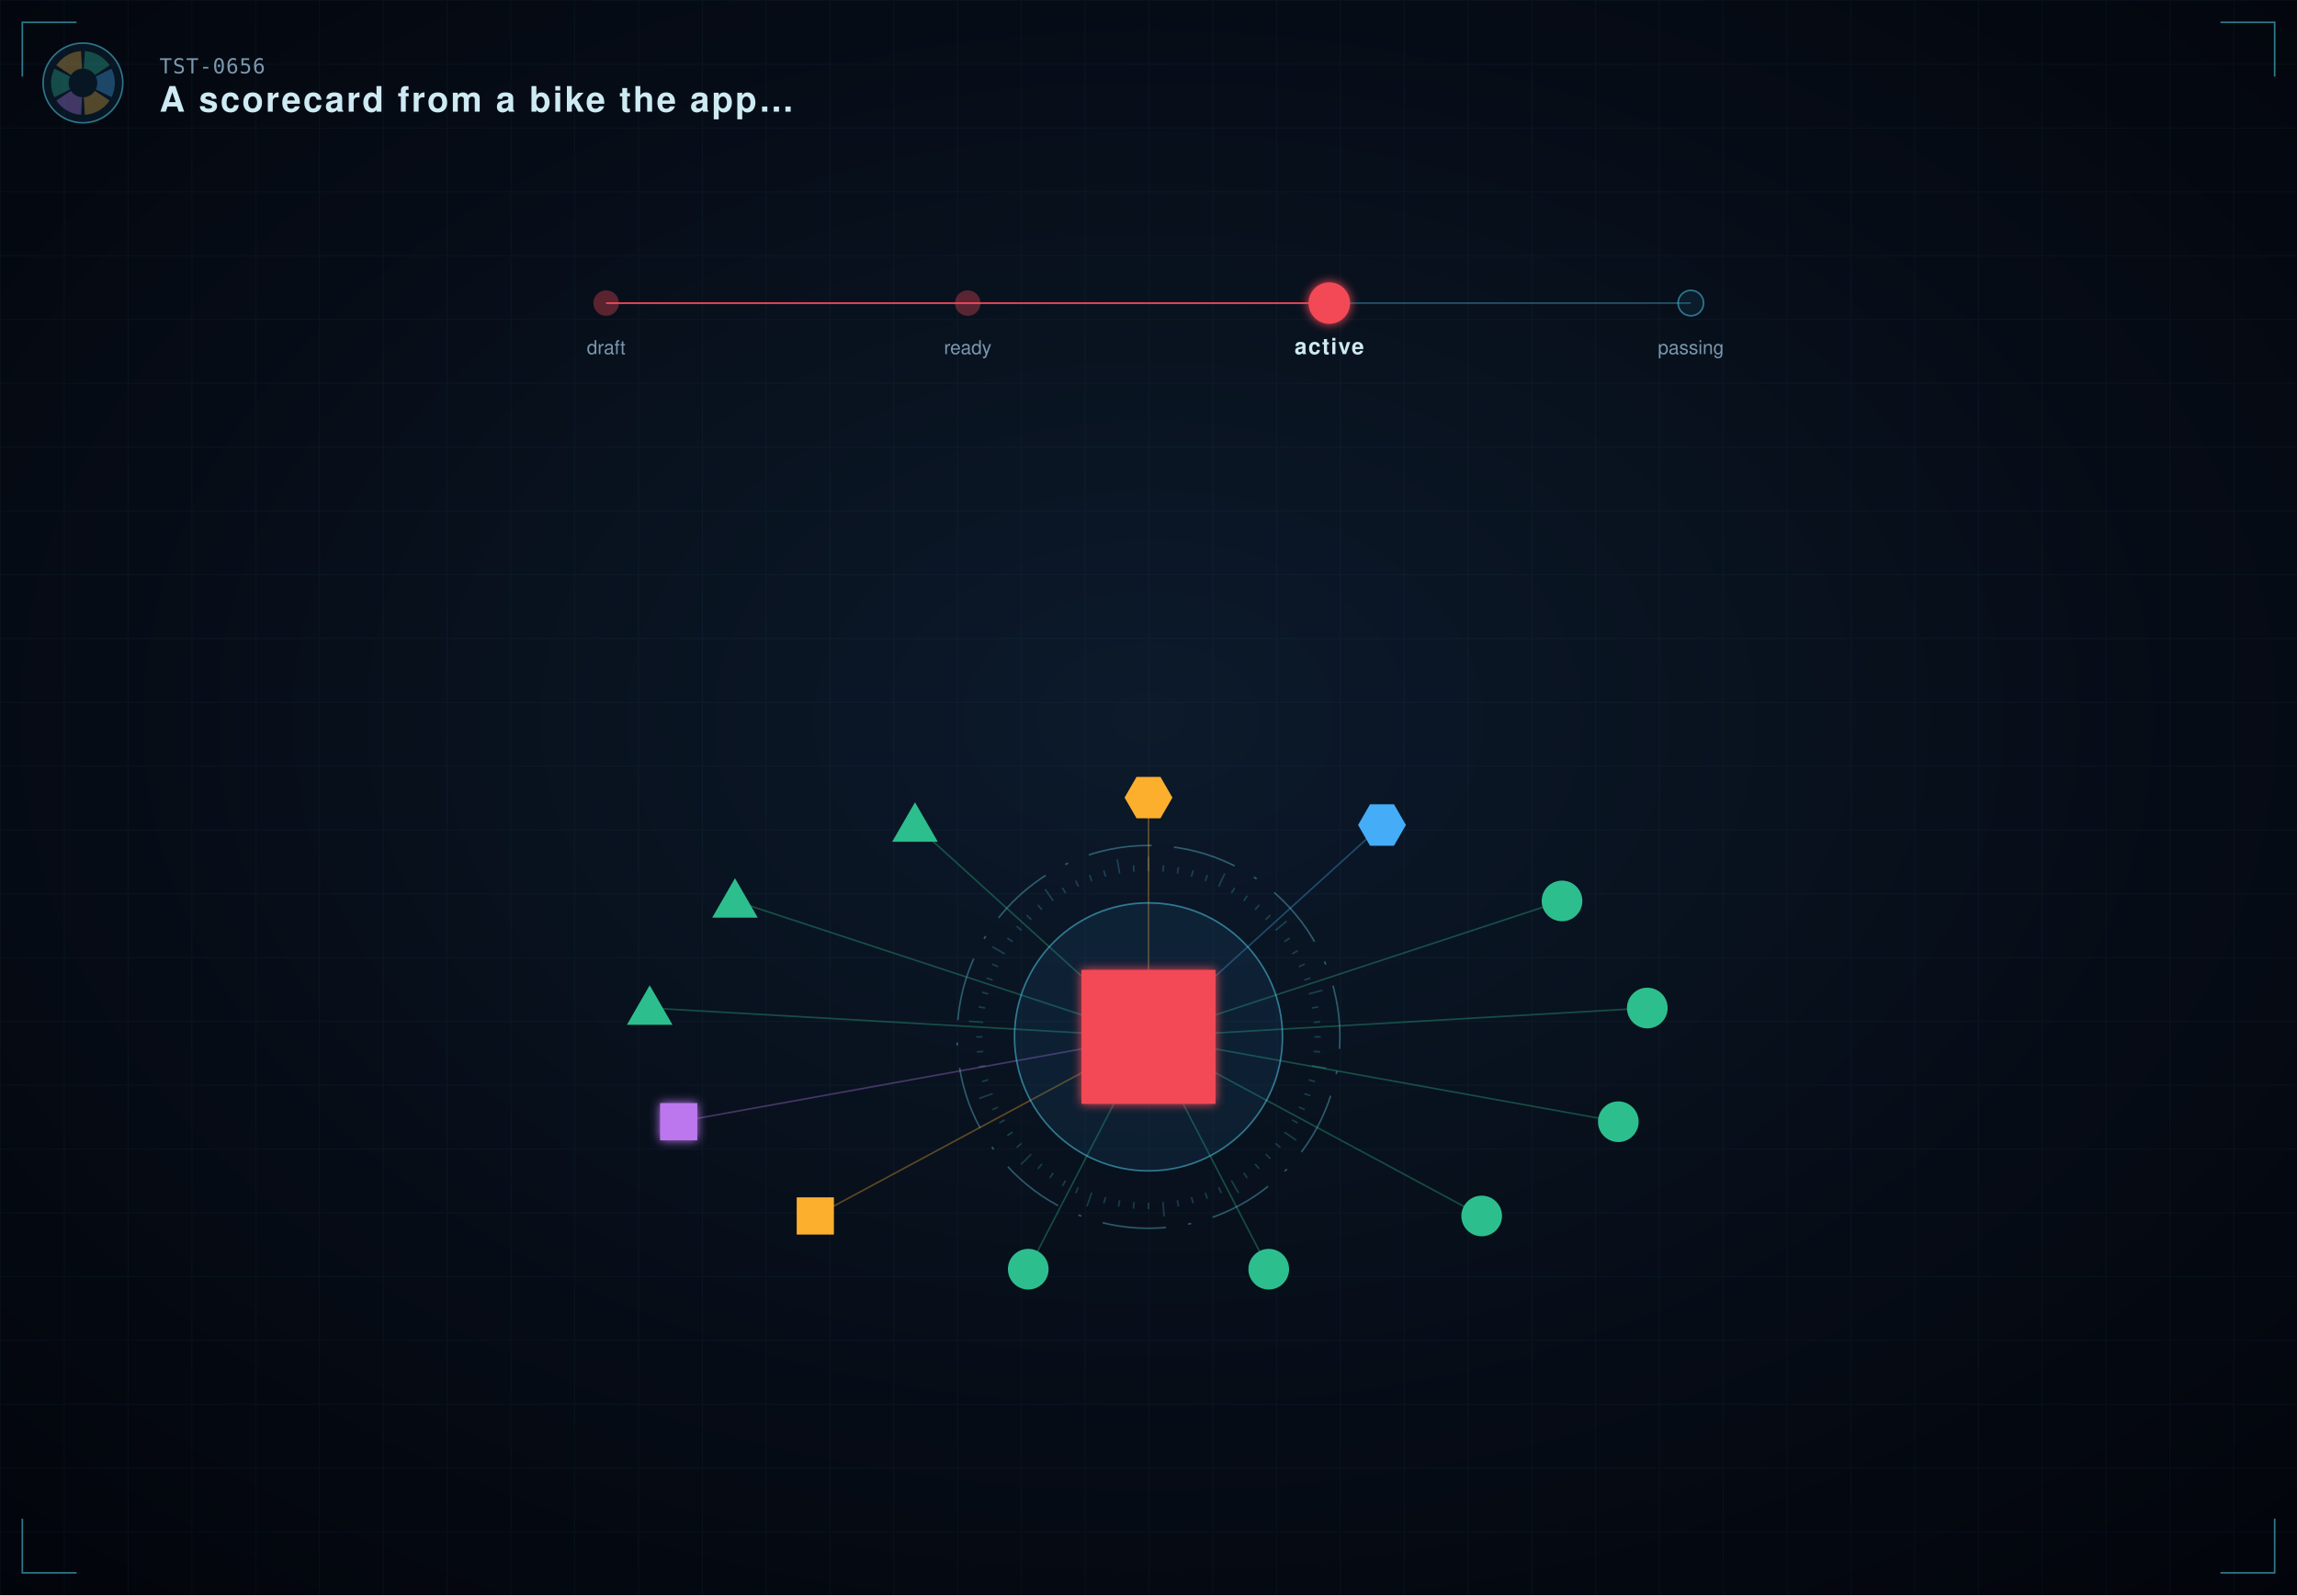
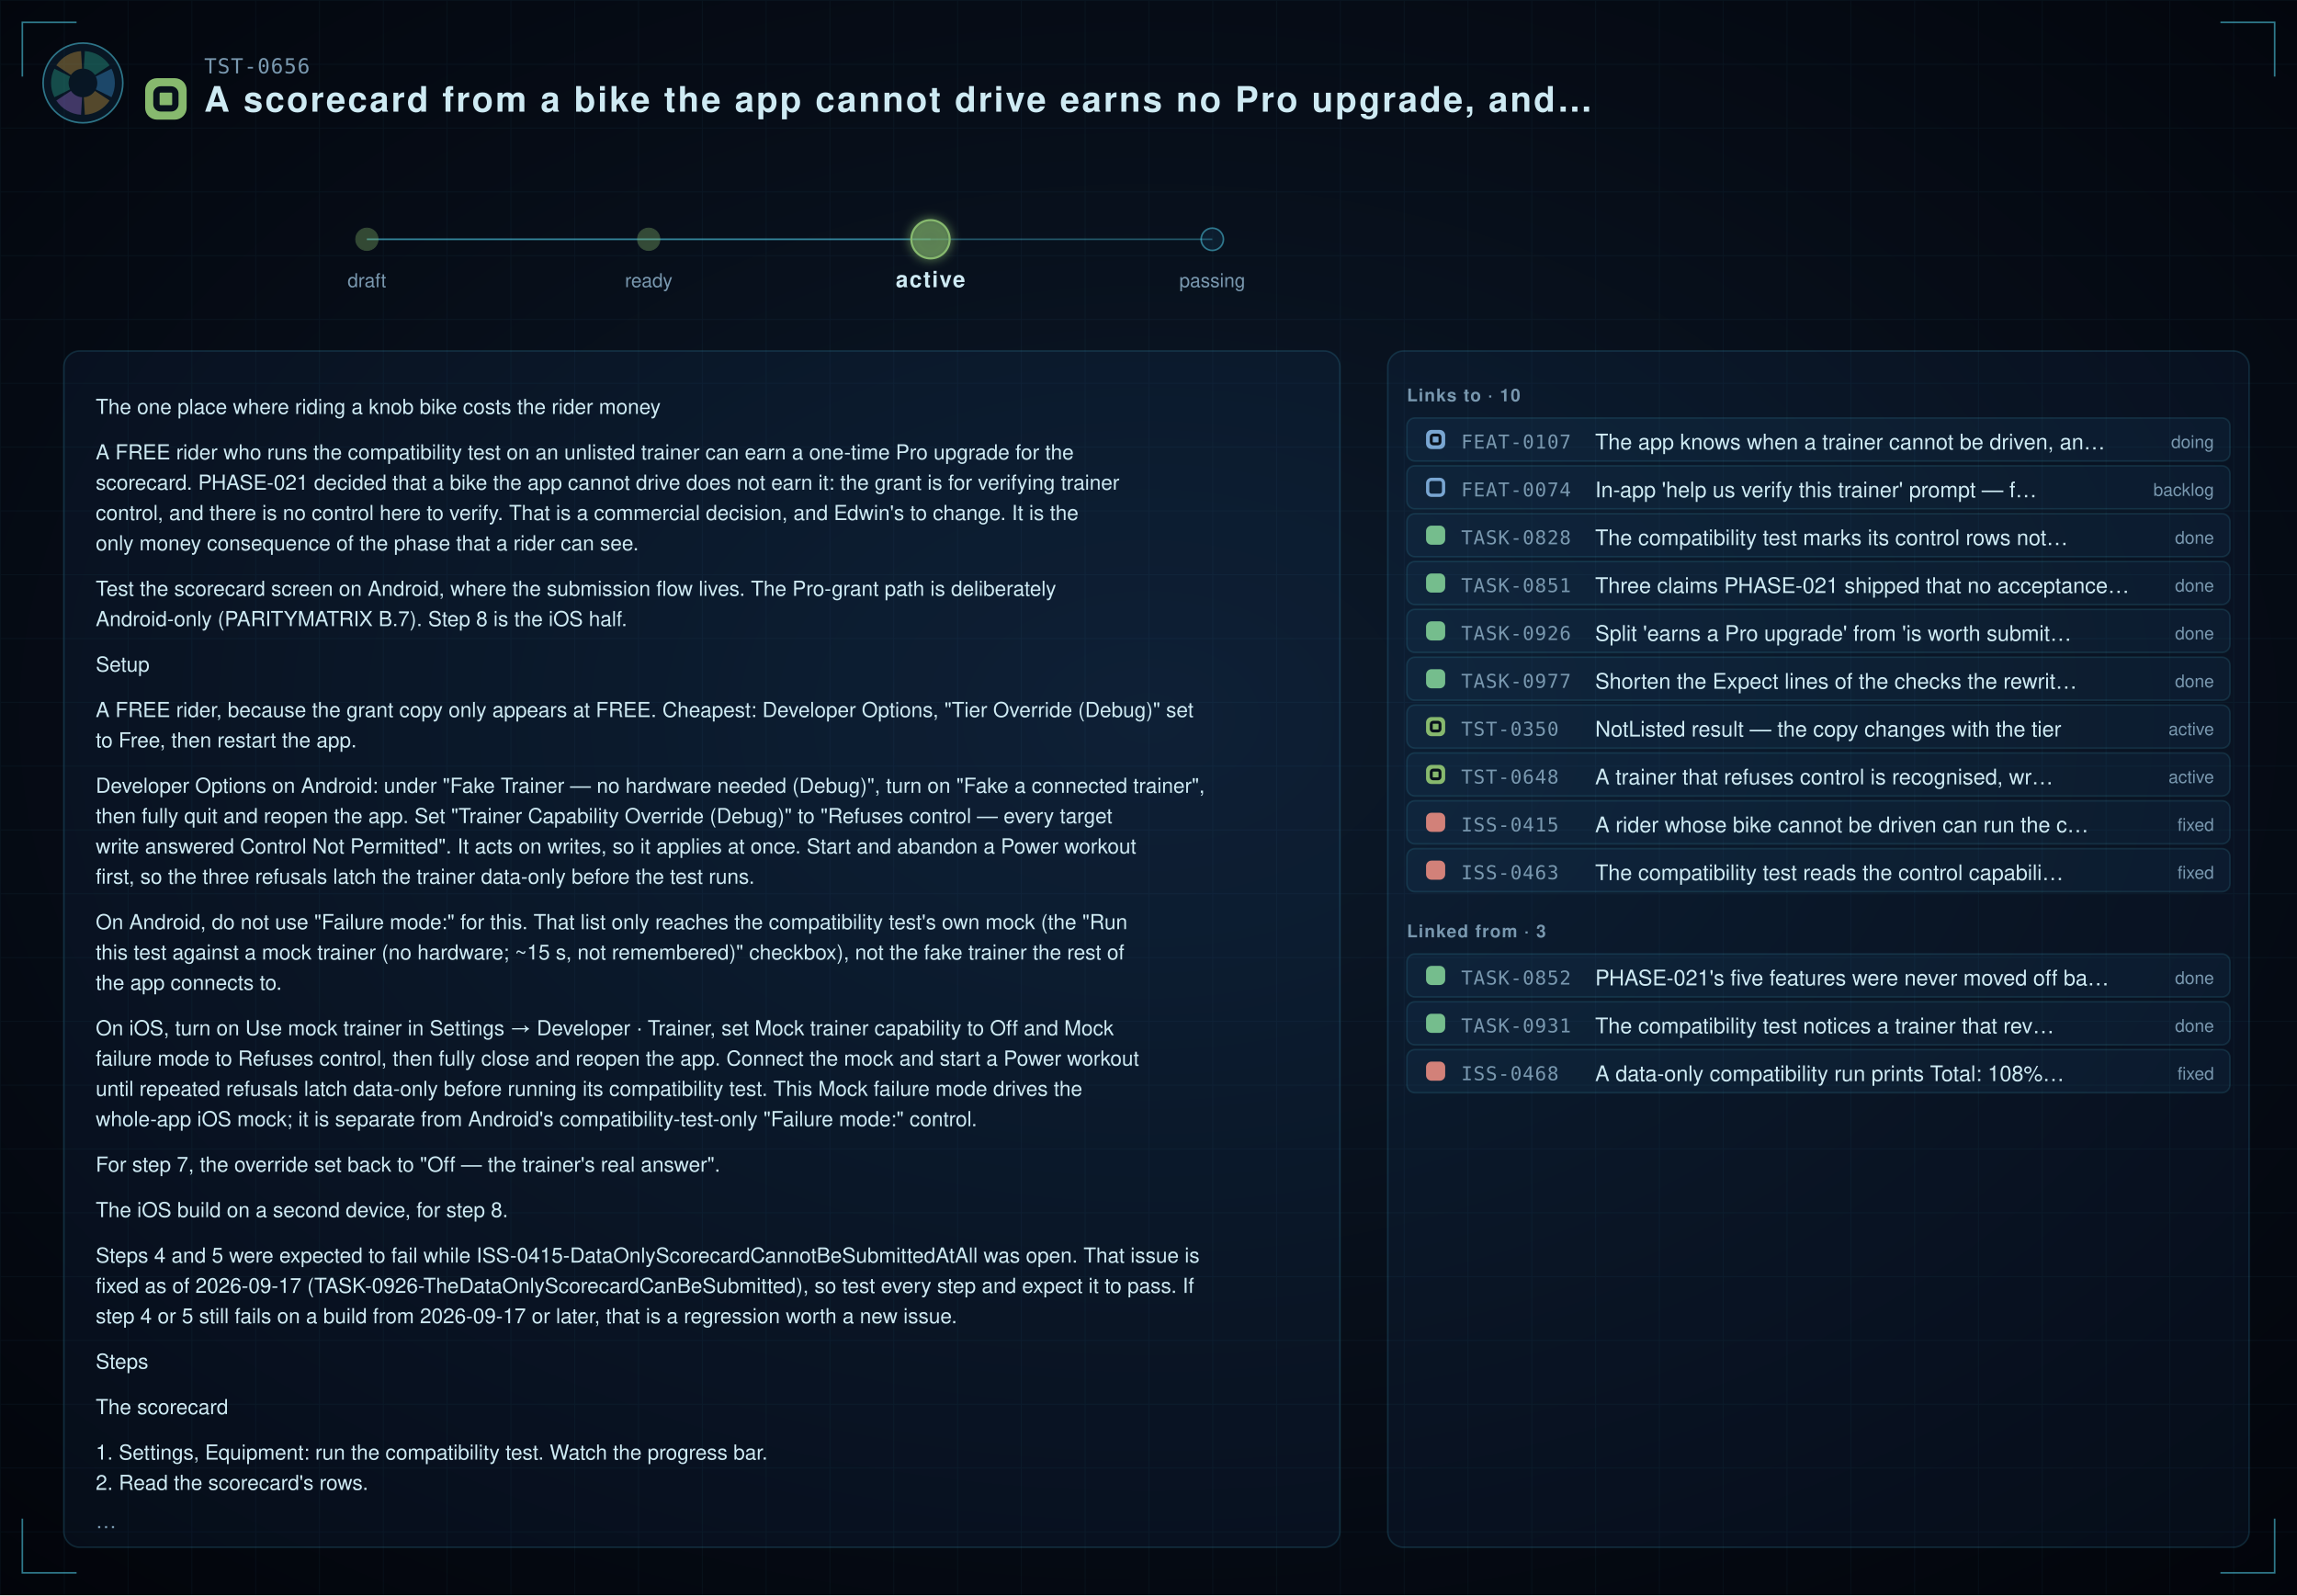
<svg xmlns="http://www.w3.org/2000/svg" class="ov ov-ticket" viewBox="0 0 1440 1000" width="1440" height="1000" role="img" aria-label="TST-0656: A scorecard from a bike the app cannot drive earns no Pro upgrade, and says so without telling the rider to fix it" data-address="deck://abcd1234/features?note=TST-0656&amp;page=ticket">
  <style>
.ov { font-family: "SF Pro Display", "Helvetica Neue", Helvetica, Arial, sans-serif; }
.ov text { fill: hsl(195 60% 88%); }
.ov text.ov-dim { fill: hsl(205 25% 58%); }
.ov .ov-id { font-family: "SF Mono", Menlo, monospace; letter-spacing: 0.04em; }
.ov .ov-num { font-family: "SF Mono", Menlo, monospace; font-weight: 600; }
.ov .ov-title { font-weight: 700; letter-spacing: 0.06em; text-transform: uppercase; }
.ov .st-closed { fill: hsl(160 62% 46%); }
.ov .st-progress { fill: hsl(205 92% 62%); }
.ov .st-failed { fill: hsl(355 88% 62%); }
.ov .st-owed { fill: hsl(275 78% 70%); }
.ov .st-open { fill: hsl(38 96% 58%); }
.ov .st-dropped { fill: hsl(220 12% 32%); }
+ .ov .ty-feature { color: hsl(210 50% 65%); }
+ .ov .ty-task { color: hsl(140 35% 60%); }
+ .ov .ty-requirement { color: hsl(270 35% 68%); }
+ .ov .ty-issue { color: hsl(5 50% 65%); }
+ .ov .ty-risk { color: hsl(25 50% 60%); }
+ .ov .ty-adr { color: hsl(190 40% 60%); }
+ .ov .ty-test { color: hsl(100 35% 58%); }
+ .ov .ty-design { color: hsl(205 20% 68%); }
+ .ov .fl-delivered { fill: currentColor; stroke: currentColor; stroke-width: 0.6; }
+ .ov .fl-open { fill: currentColor; fill-opacity: 0.1; stroke: currentColor; stroke-width: 1.3; }
+ .ov .fl-unproven { fill: currentColor; fill-opacity: 0.42; stroke: currentColor; stroke-width: 1.3; }
+ .ov .fl-doing { fill: currentColor; fill-opacity: 0.42; stroke: currentColor; stroke-width: 1.3; }
+ .ov .fl-dropped { fill: currentColor; fill-opacity: 0.22; stroke: currentColor; stroke-width: 1; stroke-dasharray: 4 3; }
+ .ov .fl-deferred { fill: none; stroke: currentColor; stroke-width: 1.2; stroke-dasharray: 2 3; }
+ .ov .ov-needs { stroke: hsl(5 50% 65%); stroke-width: 2.2; stroke-opacity: 1; stroke-dasharray: none; }
+ .ov .sq { fill: none; stroke: currentColor; }
+ .ov .sq.sq-solid { fill: currentColor; }
+ .ov .sq-cut { fill: none; stroke: hsl(214 55% 7%); }
+ .ov .sq-strike { stroke: currentColor; }
+ .ov .sq-dot { fill: hsl(5 50% 65%); stroke: hsl(214 55% 7%); }
+ .ov .ov-badge { fill: hsl(5 50% 65%); }
+ @keyframes ov-blink { 0%, 100% { opacity: 1; } 50% { opacity: 0.3; } }
+ @media (prefers-reduced-motion: no-preference) { .ov .ov-doing, .ov .fl-doing { animation: ov-blink 1.6s ease-in-out infinite; } }
+ @media (prefers-reduced-motion: reduce) { .ov .fl-doing { stroke-width: 2.6; } }
+ 
+ .ov-panels { position: absolute; left: 0; top: 0; transform-origin: 0 0; pointer-events: none; }
+ .ov-panel { position: absolute; pointer-events: auto; box-sizing: border-box; font: 13px/1.35 -apple-system, BlinkMacSystemFont, "SF Pro Text", "Helvetica Neue", sans-serif; color: hsl(195 60% 90%); }
+ .ov-panel-rows.is-tilted { perspective: 1500px; perspective-origin: 50% 0%; }
+ .ov-plane { height: 100%; box-sizing: border-box; overflow-y: auto; display: flex; flex-direction: column; gap: 16px; padding: 18px 20px;
+   background: linear-gradient(180deg, hsla(205, 60%, 30%, 0.05), hsla(205, 60%, 30%, 0.16)); border: 1px solid hsla(190, 90%, 65%, 0.22); border-radius: 12px;
+   scrollbar-width: thin; scrollbar-color: hsla(190, 90%, 65%, 0.3) transparent; }
+ .ov-panel-rows.is-tilted .ov-plane { flex-direction: column-reverse; transform: rotateX(22deg); transform-origin: 50% 100%; transition: transform 240ms ease-out;
+   box-shadow: 0 30px 60px -20px hsla(190, 90%, 50%, 0.18), inset 0 -1px 0 hsla(190, 90%, 65%, 0.4); }
+ .ov-sec { display: flex; flex-direction: column; gap: 4px; border-radius: 8px; outline: none; }
+ .ov-sec:focus-visible { box-shadow: 0 0 0 1px hsla(190, 90%, 65%, 0.7); }
+ .ov-sec-head { all: unset; display: flex; align-items: baseline; gap: 8px; cursor: pointer; padding: 2px 4px; font-size: 11px; font-weight: 700; letter-spacing: 0.08em; text-transform: uppercase; color: hsl(205 25% 62%); }
+ .ov-sec-head:hover, .ov-sec-head:focus-visible { color: hsl(190 90% 75%); }
+ .ov-sec-count { font-family: "SF Mono", Menlo, monospace; font-weight: 600; color: hsl(195 60% 85%); }
+ .ov-sec[data-section="needs-you"] .ov-sec-title { color: hsl(5 50% 65%); }
+ .ov-strip { display: none; flex-wrap: wrap; gap: 3px; padding: 4px; }
+ .ov-sec.is-folded .ov-strip { display: flex; }
+ .ov-sec.is-folded .ov-rows { display: none; }
+ .ov-rows { list-style: none; margin: 0; padding: 0; display: flex; flex-direction: column; gap: 3px; }
+ .ov-row { display: grid; grid-template-columns: 14px 78px minmax(0, 1fr) auto; align-items: center; gap: 10px; padding: 5px 10px; border-radius: 6px; cursor: pointer;
+   background: hsla(205, 60%, 40%, 0.12); border: 1px solid hsla(190, 90%, 65%, 0.1); outline: none; }
+ .ov-sec[data-section="needs-you"] .ov-row { background: hsla(205, 60%, 40%, 0.2); border-color: hsla(5, 50%, 65%, 0.35); padding: 7px 10px; font-size: 14px; }
+ .ov-row:hover, .ov-row:focus { background: hsla(190, 90%, 55%, 0.18); border-color: hsla(190, 90%, 65%, 0.6); }
+ .ov-row-id { font: 12px "SF Mono", Menlo, monospace; color: hsl(205 25% 66%); letter-spacing: 0.02em; }
+ .ov-row-title { overflow: hidden; text-overflow: ellipsis; white-space: nowrap; }
+ .ov-row-status { font-size: 11px; color: hsl(205 25% 62%); }
+ .ov-sq { display: inline-block; position: relative; width: 11px; height: 11px; box-sizing: border-box; border-radius: 2px; border: 1.5px solid currentColor; background: transparent; flex: none; }
+ .ov-sq.ov-sq-small { width: 8px; height: 8px; border-width: 1.2px; border-radius: 1.5px; }
+ .ov-sq[data-fill="delivered"] { background: currentColor; }
+ .ov-sq[data-fill="dropped"] { background: linear-gradient(to top right, currentColor calc(50% - 1px), transparent calc(50% - 1px), transparent calc(50% + 1px), currentColor calc(50% + 1px)); }
+ .ov-sq[data-fill="deferred"] { background: linear-gradient(to top right, transparent calc(50% - 0.9px), currentColor calc(50% - 0.9px), currentColor calc(50% + 0.9px), transparent calc(50% + 0.9px)); }
+ .ov-sq[data-fill="unproven"], .ov-sq[data-fill="doing"] { background: currentColor; box-shadow: inset 0 0 0 1.5px hsl(214 55% 7%); }
+ .ov-sq[data-attn]::after { content: ''; position: absolute; top: -3.5px; right: -3.5px; width: 5px; height: 5px; border-radius: 50%; background: hsl(5 50% 65%); border: 1px solid hsl(214 55% 7%); }
+ @media (prefers-reduced-motion: no-preference) { .ov-sq[data-fill="doing"] { animation: ov-blink 1.6s ease-in-out infinite; } }
+ @media (prefers-reduced-motion: reduce) { .ov-sq[data-fill="doing"] { outline: 1.5px solid currentColor; outline-offset: 1.5px; } .ov-panel-rows.is-tilted .ov-plane { transition: none; } }
+ .ov-panel-note { overflow-y: auto; padding: 20px 26px; background: hsla(210, 50%, 9%, 0.82); border: 1px solid hsla(190, 90%, 65%, 0.25); border-radius: 12px;
+   scrollbar-width: thin; scrollbar-color: hsla(190, 90%, 65%, 0.3) transparent; }
+ .ov-note { font-size: 14px; line-height: 1.55; color: hsl(195 30% 88%); }
+ .ov-note h1 { font-size: 19px; margin: 0 0 10px; } .ov-note h2 { font-size: 15px; margin: 18px 0 6px; color: hsl(190 90% 75%); } .ov-note h3 { font-size: 14px; margin: 14px 0 4px; }
+ .ov-note a { color: hsl(190 90% 70%); } .ov-note code { font: 12px "SF Mono", Menlo, monospace; background: hsla(205, 60%, 40%, 0.2); padding: 1px 4px; border-radius: 4px; }
+ .ov-note table { border-collapse: collapse; font-size: 12.5px; } .ov-note td, .ov-note th { border: 1px solid hsla(190, 90%, 65%, 0.2); padding: 3px 6px; }
+ .ov-note pre { overflow-x: auto; background: hsla(205, 60%, 20%, 0.4); padding: 8px; border-radius: 6px; }
+ .ov-note-wait { color: hsl(205 25% 62%); font-style: italic; }
+ 
.ov .ov-track { fill: hsla(210, 60%, 50%, 0.07); stroke: hsla(195, 80%, 60%, 0.16); stroke-width: 1; }
.ov .ov-glass { fill: hsla(205, 60%, 40%, 0.14); stroke: hsla(190, 90%, 65%, 0.5); stroke-width: 1; }
.ov .ov-faint { opacity: 0.35; }
+ .ov .ov-row { fill: hsla(205, 60%, 40%, 0.1); stroke: hsla(190, 90%, 65%, 0.12); stroke-width: 1; }
.ov .ov-ghost { opacity: 0.12; }
.ov .ov-hit { fill: transparent; stroke: none; }
.ov .ov-hover { display: none; }
.ov .ov-wire { fill: none; stroke: hsla(190, 90%, 65%, 0.35); stroke-width: 1; }
.ov .ov-frame { stroke: hsla(190, 90%, 65%, 0.55); }
.ov .ov-bezel { stroke: hsla(190, 90%, 65%, 0.22); }
.ov .ov-scan { stroke: hsla(190, 90%, 70%, 0.35); }
.ov .ov-arc { fill: none; stroke-linecap: round; }
.ov .ov-arc.ov-track { stroke: hsla(195, 80%, 60%, 0.16); fill: none; }
.ov .ov-wire.st-closed, .ov .ov-arc.st-closed { fill: none; stroke: hsl(160 62% 46%); }
.ov .ov-wire.st-progress, .ov .ov-arc.st-progress { fill: none; stroke: hsl(205 92% 62%); }
.ov .ov-wire.st-failed, .ov .ov-arc.st-failed { fill: none; stroke: hsl(355 88% 62%); }
.ov .ov-wire.st-owed, .ov .ov-arc.st-owed { fill: none; stroke: hsl(275 78% 70%); }
.ov .ov-wire.st-open, .ov .ov-arc.st-open { fill: none; stroke: hsl(38 96% 58%); }
.ov .ov-wire.st-dropped, .ov .ov-arc.st-dropped { fill: none; stroke: hsl(220 12% 32%); }
.ov .ov-control { fill: hsla(190, 90%, 55%, 0.14); stroke: hsl(190 90% 60%); stroke-width: 1.5; }
.ov .ov-control.ov-go { fill: hsla(160, 62%, 46%, 0.22); stroke: hsl(160 62% 46%); }
.ov .ov-control.ov-stop { fill: hsla(355, 88%, 62%, 0.16); stroke: hsl(355 88% 62%); }
.ov .ov-control.ov-off { opacity: 0.3; }
.ov .glow { filter: url(#ov-glow); }
.ov [data-target], .ov [data-action] { cursor: pointer; }
.ov [data-target]:focus, .ov [data-action]:focus { outline: none; }
.ov [data-target]:focus &gt; .ov-hit, .ov [data-action]:focus { stroke: #fff; stroke-width: 2; }
</style>
  <defs>
    <filter id="ov-glow" x="-50%" y="-50%" width="200%" height="200%">
      <feGaussianBlur stdDeviation="3.2" result="b" />
      <feMerge>
        <feMergeNode in="b" />
        <feMergeNode in="SourceGraphic" />
      </feMerge>
    </filter>
    <radialGradient id="ov-field" cx="50%" cy="45%" r="75%">
      <stop offset="0%" stop-color="#0c1a2b" />
      <stop offset="60%" stop-color="#060c16" />
      <stop offset="100%" stop-color="#02040a" />
    </radialGradient>
    <pattern id="ov-grid" width="40" height="40" patternUnits="userSpaceOnUse">
      <path d="M40 0H0V40" fill="none" stroke="hsla(195,80%,60%,0.05)" stroke-width="1" />
    </pattern>
  </defs>
  <rect width="1440" height="1000" fill="url(#ov-field)" />
  <rect width="1440" height="1000" fill="url(#ov-grid)" />
  <g data-key="back" data-target="deck://abcd1234/features?note=PHASE-021&amp;page=phase" data-label="Back to PHASE-021" tabindex="0" role="button" aria-label="Back to PHASE-021">
    <circle cx="52" cy="52" r="26" class="ov-hit" data-label="Back to PHASE-021" />
    <path d="M53.2 32.04A20 20 0 0 1 68.69 40.98L59.51 47.04A9 9 0 0 0 52.54 43.02Z" class="st-closed ov-faint" />
    <path d="M69.89 43.06A20 20 0 0 1 69.89 60.94L60.05 56.02A9 9 0 0 0 60.05 47.98Z" class="st-progress ov-faint" />
    <path d="M68.69 63.02A20 20 0 0 1 53.2 71.96L52.54 60.98A9 9 0 0 0 59.51 56.96Z" class="st-open ov-faint" />
    <path d="M50.8 71.96A20 20 0 0 1 35.31 63.02L44.49 56.96A9 9 0 0 0 51.46 60.98Z" class="st-owed ov-faint" />
    <path d="M34.11 60.94A20 20 0 0 1 34.11 43.06L43.95 47.98A9 9 0 0 0 43.95 56.02Z" class="st-closed ov-faint" />
    <path d="M35.31 40.98A20 20 0 0 1 50.8 32.04L51.46 43.02A9 9 0 0 0 44.49 47.04Z" class="st-open ov-faint" />
    <circle cx="52" cy="52" r="25" class="ov-glass" />
  </g>
-   <text x="100" y="46" font-size="13" text-anchor="start" class="ov-id ov-dim" data-role="id">TST-0656</text>
-   <text x="100" y="70" font-size="22" text-anchor="start" class="ov-title" data-role="name">A scorecard from a bike the app…</text>
-   <line x1="380" y1="190" x2="1060" y2="190" stroke-width="2" class="ov-wire" />
-   <line x1="380" y1="190" x2="833.333" y2="190" stroke-width="3" class="st-failed ov-wire" />
-   <circle cx="380" cy="190" r="8" class="st-failed ov-faint" data-label="Passed: draft" />
-   <text x="380" y="222" font-size="12" text-anchor="middle" class="ov-dim" data-role="label">draft</text>
-   <circle cx="606.667" cy="190" r="8" class="st-failed ov-faint" data-label="Passed: ready" />
-   <text x="606.67" y="222" font-size="12" text-anchor="middle" class="ov-dim" data-role="label">ready</text>
-   <circle cx="833.333" cy="190" r="13" class="st-failed glow" data-label="Now: active" />
-   <text x="833.33" y="222" font-size="14" text-anchor="middle" class="ov-title" data-role="label">active</text>
-   <circle cx="1060" cy="190" r="8" class="ov-glass" data-label="Ahead: passing" />
-   <text x="1060" y="222" font-size="12" text-anchor="middle" class="ov-dim" data-role="label">passing</text>
+   <text x="128" y="46" font-size="13" text-anchor="start" class="ov-id ov-dim" data-role="id">TST-0656</text>
+   <text x="128" y="70" font-size="22" text-anchor="start" class="ov-title" data-role="name">A scorecard from a bike the app cannot drive earns no Pro upgrade, and…</text>
  <path d="M14 48V14H48" stroke-width="1.5" class="ov-wire ov-frame" />
  <path d="M1426 48V14H1392" stroke-width="1.5" class="ov-wire ov-frame" />
  <path d="M14 952V986H48" stroke-width="1.5" class="ov-wire ov-frame" />
  <path d="M1426 952V986H1392" stroke-width="1.5" class="ov-wire ov-frame" />
-   <path d="M720.0 546.0L720.0 537.0M729.1 546.4L729.4 542.4M738.1 547.6L738.8 543.6M746.9 549.5L748.0 545.7M755.6 552.3L756.9 548.5M764.0 555.7L767.8 547.6M772.0 559.9L774.0 556.5M779.7 564.8L781.9 561.5M786.8 570.3L789.4 567.3M793.5 576.5L796.4 573.6M799.7 583.2L806.6 577.4M805.2 590.3L808.5 588.1M810.1 598.0L813.5 596.0M814.3 606.0L817.9 604.4M817.7 614.4L821.5 613.1M820.5 623.1L829.1 620.8M822.4 631.9L826.4 631.2M823.6 640.9L827.6 640.6M824.0 650.0L828.0 650.0M823.6 659.1L827.6 659.4M822.4 668.1L831.3 669.6M820.5 676.9L824.3 678.0M817.7 685.6L821.5 686.9M814.3 694.0L817.9 695.6M810.1 702.0L813.5 704.0M805.2 709.7L812.6 714.8M799.7 716.8L802.7 719.4M793.5 723.5L796.4 726.4M786.8 729.7L789.4 732.7M779.7 735.2L781.9 738.5M772.0 740.1L776.5 747.9M764.0 744.3L765.6 747.9M755.6 747.7L756.9 751.5M746.9 750.5L748.0 754.3M738.1 752.4L738.8 756.4M729.1 753.6L729.8 762.6M720.0 754.0L720.0 758.0M710.9 753.6L710.6 757.6M701.9 752.4L701.2 756.4M693.1 750.5L692.0 754.3M684.4 747.7L681.4 756.2M676.0 744.3L674.4 747.9M668.0 740.1L666.0 743.5M660.3 735.2L658.1 738.5M653.2 729.7L650.6 732.7M646.5 723.5L640.1 729.9M640.3 716.8L637.3 719.4M634.8 709.7L631.5 711.9M629.9 702.0L626.5 704.0M625.7 694.0L622.1 695.6M622.3 685.6L613.8 688.6M619.5 676.9L615.7 678.0M617.6 668.1L613.6 668.8M616.4 659.1L612.4 659.4M616.0 650.0L612.0 650.0M616.4 640.9L607.4 640.2M617.6 631.9L613.6 631.2M619.5 623.1L615.7 622.0M622.3 614.4L618.5 613.1M625.7 606.0L622.1 604.4M629.9 598.0L622.1 593.5M634.8 590.3L631.5 588.1M640.3 583.2L637.3 580.6M646.5 576.5L643.6 573.6M653.2 570.3L650.6 567.3M660.3 564.8L655.2 557.4M668.0 559.9L666.0 556.5M676.0 555.7L674.4 552.1M684.4 552.3L683.1 548.5M693.1 549.5L692.0 545.7M701.9 547.6L700.4 538.7M710.9 546.4L710.6 542.4" class="ov-wire ov-bezel" />
-   <path d="M720 530A120 120 0 1 1 719.99 530" stroke-dasharray="2 14 40 14" stroke-width="1.2" class="ov-wire ov-scan" />
-   <line x1="720" y1="650" x2="720" y2="500" class="st-open ov-wire ov-faint" />
-   <line x1="720" y1="650" x2="866.388" y2="517.182" class="st-progress ov-wire ov-faint" />
-   <line x1="720" y1="650" x2="979.24" y2="564.79" class="st-closed ov-wire ov-faint" />
-   <line x1="720" y1="650" x2="1032.703" y2="631.919" class="st-closed ov-wire ov-faint" />
-   <line x1="720" y1="650" x2="1014.53" y2="703.191" class="st-closed ov-wire ov-faint" />
-   <line x1="720" y1="650" x2="928.884" y2="762.277" class="st-closed ov-wire ov-faint" />
-   <line x1="720" y1="650" x2="795.384" y2="795.641" class="st-closed ov-wire ov-faint" />
-   <line x1="720" y1="650" x2="644.616" y2="795.641" class="st-closed ov-wire ov-faint" />
-   <line x1="720" y1="650" x2="511.116" y2="762.277" class="st-open ov-wire ov-faint" />
-   <line x1="720" y1="650" x2="425.47" y2="703.191" class="st-owed ov-wire ov-faint" />
-   <line x1="720" y1="650" x2="407.297" y2="631.919" class="st-closed ov-wire ov-faint" />
-   <line x1="720" y1="650" x2="460.76" y2="564.79" class="st-closed ov-wire ov-faint" />
-   <line x1="720" y1="650" x2="573.612" y2="517.182" class="st-closed ov-wire ov-faint" />
-   <polygon points="727.5,487.01 735,500 727.5,512.99 712.5,512.99 705,500 712.5,487.01" class="st-open" data-ticket="FEAT-0074" data-target="deck://abcd1234/features?note=FEAT-0074&amp;page=ticket" data-label="FEAT-0074 · backlog · In-app 'help us verify this trainer' prompt — first time the app sees a trainer model not on the public compatibility list, ask the rider to share a diagnostic + auto-publish the verified model after a successful 10-min ride (long-term successor to the manual tester-recruitment programme)" tabindex="0" role="button" aria-label="FEAT-0074 · backlog · In-app 'help us verify this trainer' prompt — first time the app sees a trainer model not on the public compatibility list, ask the rider to share a diagnostic + auto-publish the verified model after a successful 10-min ride (long-term successor to the manual tester-recruitment programme)" />
-   <polygon points="873.89,504.19 881.39,517.18 873.89,530.17 858.89,530.17 851.39,517.18 858.89,504.19" class="st-progress" data-ticket="FEAT-0107" data-target="deck://abcd1234/features?note=FEAT-0107&amp;page=ticket" data-label="FEAT-0107 · doing · The app knows when a trainer cannot be driven, and stops pretending" tabindex="0" role="button" aria-label="FEAT-0107 · doing · The app knows when a trainer cannot be driven, and stops pretending" />
-   <circle cx="979.24" cy="564.79" r="12.75" class="st-closed" data-ticket="TASK-0828" data-target="deck://abcd1234/features?note=TASK-0828&amp;page=ticket" data-label="TASK-0828 · done · The compatibility test marks its control rows not applicable on a data-only trainer, and its submission carries a format version" tabindex="0" role="button" aria-label="TASK-0828 · done · The compatibility test marks its control rows not applicable on a data-only trainer, and its submission carries a format version" />
-   <circle cx="1032.703" cy="631.919" r="12.75" class="st-closed" data-ticket="TASK-0851" data-target="deck://abcd1234/features?note=TASK-0851&amp;page=ticket" data-label="TASK-0851 · done · Three claims PHASE-021 shipped that no acceptance check walks: the per-rider preferences, the power source in History, and the Pro grant a data-only bike does not earn" tabindex="0" role="button" aria-label="TASK-0851 · done · Three claims PHASE-021 shipped that no acceptance check walks: the per-rider preferences, the power source in History, and the Pro grant a data-only bike does not earn" />
-   <circle cx="1014.53" cy="703.191" r="12.75" class="st-closed" data-ticket="TASK-0852" data-target="deck://abcd1234/features?note=TASK-0852&amp;page=ticket" data-label="TASK-0852 · done · PHASE-021's five features were never moved off backlog, so the release page carries none of them and offers none of their acceptance checks" tabindex="0" role="button" aria-label="TASK-0852 · done · PHASE-021's five features were never moved off backlog, so the release page carries none of them and offers none of their acceptance checks" />
-   <circle cx="928.884" cy="762.277" r="12.75" class="st-closed" data-ticket="TASK-0926" data-target="deck://abcd1234/features?note=TASK-0926&amp;page=ticket" data-label="TASK-0926 · done · Split 'earns a Pro upgrade' from 'is worth submitting', so the scorecard from a bike the app cannot drive can reach the public list" tabindex="0" role="button" aria-label="TASK-0926 · done · Split 'earns a Pro upgrade' from 'is worth submitting', so the scorecard from a bike the app cannot drive can reach the public list" />
-   <circle cx="795.384" cy="795.641" r="12.75" class="st-closed" data-ticket="TASK-0931" data-target="deck://abcd1234/features?note=TASK-0931&amp;page=ticket" data-label="TASK-0931 · done · The compatibility test notices a trainer that reveals itself mid-run, so its control rows read not-applicable rather than failed" tabindex="0" role="button" aria-label="TASK-0931 · done · The compatibility test notices a trainer that reveals itself mid-run, so its control rows read not-applicable rather than failed" />
-   <circle cx="644.616" cy="795.641" r="12.75" class="st-closed" data-ticket="TASK-0977" data-target="deck://abcd1234/features?note=TASK-0977&amp;page=ticket" data-label="TASK-0977 · done · Shorten the Expect lines of the checks the rewritten sections cite, one platform per line" tabindex="0" role="button" aria-label="TASK-0977 · done · Shorten the Expect lines of the checks the rewritten sections cite, one platform per line" />
-   <polygon points="522.78,750.61 522.78,773.94 499.45,773.94 499.45,750.61" class="st-open" data-ticket="TST-0350" data-target="deck://abcd1234/features?note=TST-0350&amp;page=ticket" data-label="TST-0350 · active · NotListed result — the copy changes with the tier" tabindex="0" role="button" aria-label="TST-0350 · active · NotListed result — the copy changes with the tier" />
-   <polygon points="407.3,617.67 421.59,642.42 393.01,642.42" class="st-closed" data-ticket="ISS-0415" data-target="deck://abcd1234/features?note=ISS-0415&amp;page=ticket" data-label="ISS-0415 · fixed · A rider whose bike cannot be driven can run the compatibility test and then cannot submit its scorecard, and the screen tells them to fix sub-tests that were never run" tabindex="0" role="button" aria-label="ISS-0415 · fixed · A rider whose bike cannot be driven can run the compatibility test and then cannot submit its scorecard, and the screen tells them to fix sub-tests that were never run" />
-   <polygon points="460.76,550.54 475.05,575.29 446.47,575.29" class="st-closed" data-ticket="ISS-0463" data-target="deck://abcd1234/features?note=ISS-0463&amp;page=ticket" data-label="ISS-0463 · fixed · The compatibility test reads the control capability once, at the start, so a trainer that reveals itself mid-run is scored as a failure rather than as not applicable" tabindex="0" role="button" aria-label="ISS-0463 · fixed · The compatibility test reads the control capability once, at the start, so a trainer that reveals itself mid-run is scored as a failure rather than as not applicable" />
-   <polygon points="573.61,502.93 587.9,527.68 559.32,527.68" class="st-closed" data-ticket="ISS-0468" data-target="deck://abcd1234/features?note=ISS-0468&amp;page=ticket" data-label="ISS-0468 · fixed · A data-only compatibility run prints Total: 108% because one five-second gap runs outside the shortened-run guard" tabindex="0" role="button" aria-label="ISS-0468 · fixed · A data-only compatibility run prints Total: 108% because one five-second gap runs outside the shortened-run guard" />
-   <g class="glow">
-     <polygon points="437.14,691.52 437.14,714.86 413.8,714.86 413.8,691.52" class="st-owed" data-ticket="TST-0648" data-target="deck://abcd1234/features?note=TST-0648&amp;page=ticket" data-label="TST-0648 · active · A trainer that refuses control is recognised, written to no more, described once, and listed in its own bucket" tabindex="0" role="button" aria-label="TST-0648 · active · A trainer that refuses control is recognised, written to no more, described once, and listed in its own bucket" />
-   </g>
-   <g data-key="open-TST-0656" data-target="deck://abcd1234/features?flow=test-run" data-label="Open the release test" tabindex="0" role="button" aria-label="Open the release test">
-     <circle cx="720" cy="650" r="84" class="ov-glass" />
-     <polygon points="762,608 762,692 678,692 678,608" class="st-failed glow" data-ticket="TST-0656" data-label="TST-0656 · active · A scorecard from a bike the app cannot drive earns no Pro upgrade, and says so without telling the rider to fix it" tabindex="-1" role="img" aria-label="TST-0656 · active · A scorecard from a bike the app cannot drive earns no Pro upgrade, and says so without telling the rider to fix it" />
+   <g class="ov-doing" data-key="ticket-TST-0656" data-target="deck://abcd1234/features?flow=test-run" data-label="Open the release test" tabindex="0" role="button" aria-label="Open the release test">
+     <rect x="93.21" y="51.21" width="21.58" height="21.58" rx="5.2" stroke-width="4.42" class="ty-test sq sq-solid" data-ticket="TST-0656" data-label="Open the release test" tabindex="-1" role="img" aria-label="Open the release test" />
+     <rect x="98.072" y="56.072" width="11.856" height="11.856" rx="2.6" stroke-width="3.978" class="sq-cut" />
+   </g>
+   <line x1="230" y1="150" x2="760" y2="150" stroke-width="2" class="ov-wire" />
+   <line x1="230" y1="150" x2="583.333" y2="150" stroke-width="3" class="ty-test fl-delivered ov-wire" />
+   <circle cx="230" cy="150" r="7" class="ty-test fl-delivered ov-faint" data-label="Passed: draft" />
+   <text x="230" y="180" font-size="12" text-anchor="middle" class="ov-dim" data-role="label">draft</text>
+   <circle cx="406.667" cy="150" r="7" class="ty-test fl-delivered ov-faint" data-label="Passed: ready" />
+   <text x="406.67" y="180" font-size="12" text-anchor="middle" class="ov-dim" data-role="label">ready</text>
+   <circle cx="583.333" cy="150" r="12" class="ty-test fl-doing glow" data-label="Now: active" />
+   <text x="583.33" y="180" font-size="14" text-anchor="middle" class="ov-title" data-role="label">active</text>
+   <circle cx="760" cy="150" r="7" class="ov-glass" data-label="Ahead: passing" />
+   <text x="760" y="180" font-size="12" text-anchor="middle" class="ov-dim" data-role="label">passing</text>
+   <g class="ov-panel-flat" data-panel="text-TST-0656">
+     <rect x="40" y="220" width="800" height="750" rx="10" class="ov-track" />
+     <text x="60" y="259.5" font-size="13" text-anchor="start" data-role="label">The one place where riding a knob bike costs the rider money</text>
+     <text x="60" y="288" font-size="13" text-anchor="start" data-role="label">A FREE rider who runs the compatibility test on an unlisted trainer can earn a one-time Pro upgrade for the</text>
+     <text x="60" y="307" font-size="13" text-anchor="start" data-role="label">scorecard. PHASE-021 decided that a bike the app cannot drive does not earn it: the grant is for verifying trainer</text>
+     <text x="60" y="326" font-size="13" text-anchor="start" data-role="label">control, and there is no control here to verify. That is a commercial decision, and Edwin's to change. It is the</text>
+     <text x="60" y="345" font-size="13" text-anchor="start" data-role="label">only money consequence of the phase that a rider can see.</text>
+     <text x="60" y="373.5" font-size="13" text-anchor="start" data-role="label">Test the scorecard screen on Android, where the submission flow lives. The Pro-grant path is deliberately</text>
+     <text x="60" y="392.5" font-size="13" text-anchor="start" data-role="label">Android-only (PARITYMATRIX B.7). Step 8 is the iOS half.</text>
+     <text x="60" y="421" font-size="13" text-anchor="start" data-role="label">Setup</text>
+     <text x="60" y="449.5" font-size="13" text-anchor="start" data-role="label">A FREE rider, because the grant copy only appears at FREE. Cheapest: Developer Options, "Tier Override (Debug)" set</text>
+     <text x="60" y="468.5" font-size="13" text-anchor="start" data-role="label">to Free, then restart the app.</text>
+     <text x="60" y="497" font-size="13" text-anchor="start" data-role="label">Developer Options on Android: under "Fake Trainer — no hardware needed (Debug)", turn on "Fake a connected trainer",</text>
+     <text x="60" y="516" font-size="13" text-anchor="start" data-role="label">then fully quit and reopen the app. Set "Trainer Capability Override (Debug)" to "Refuses control — every target</text>
+     <text x="60" y="535" font-size="13" text-anchor="start" data-role="label">write answered Control Not Permitted". It acts on writes, so it applies at once. Start and abandon a Power workout</text>
+     <text x="60" y="554" font-size="13" text-anchor="start" data-role="label">first, so the three refusals latch the trainer data-only before the test runs.</text>
+     <text x="60" y="582.5" font-size="13" text-anchor="start" data-role="label">On Android, do not use "Failure mode:" for this. That list only reaches the compatibility test's own mock (the "Run</text>
+     <text x="60" y="601.5" font-size="13" text-anchor="start" data-role="label">this test against a mock trainer (no hardware; ~15 s, not remembered)" checkbox), not the fake trainer the rest of</text>
+     <text x="60" y="620.5" font-size="13" text-anchor="start" data-role="label">the app connects to.</text>
+     <text x="60" y="649" font-size="13" text-anchor="start" data-role="label">On iOS, turn on Use mock trainer in Settings → Developer · Trainer, set Mock trainer capability to Off and Mock</text>
+     <text x="60" y="668" font-size="13" text-anchor="start" data-role="label">failure mode to Refuses control, then fully close and reopen the app. Connect the mock and start a Power workout</text>
+     <text x="60" y="687" font-size="13" text-anchor="start" data-role="label">until repeated refusals latch data-only before running its compatibility test. This Mock failure mode drives the</text>
+     <text x="60" y="706" font-size="13" text-anchor="start" data-role="label">whole-app iOS mock; it is separate from Android's compatibility-test-only "Failure mode:" control.</text>
+     <text x="60" y="734.5" font-size="13" text-anchor="start" data-role="label">For step 7, the override set back to "Off — the trainer's real answer".</text>
+     <text x="60" y="763" font-size="13" text-anchor="start" data-role="label">The iOS build on a second device, for step 8.</text>
+     <text x="60" y="791.5" font-size="13" text-anchor="start" data-role="label">Steps 4 and 5 were expected to fail while ISS-0415-DataOnlyScorecardCannotBeSubmittedAtAll was open. That issue is</text>
+     <text x="60" y="810.5" font-size="13" text-anchor="start" data-role="label">fixed as of 2026-09-17 (TASK-0926-TheDataOnlyScorecardCanBeSubmitted), so test every step and expect it to pass. If</text>
+     <text x="60" y="829.5" font-size="13" text-anchor="start" data-role="label">step 4 or 5 still fails on a build from 2026-09-17 or later, that is a regression worth a new issue.</text>
+     <text x="60" y="858" font-size="13" text-anchor="start" data-role="label">Steps</text>
+     <text x="60" y="886.5" font-size="13" text-anchor="start" data-role="label">The scorecard</text>
+     <text x="60" y="915" font-size="13" text-anchor="start" data-role="label">1. Settings, Equipment: run the compatibility test. Watch the progress bar.</text>
+     <text x="60" y="934" font-size="13" text-anchor="start" data-role="label">2. Read the scorecard's rows.</text>
+     <text x="60" y="958" font-size="13" text-anchor="start" class="ov-dim" data-role="label">…</text>
+   </g>
+   <g class="ov-panel-flat" data-panel="links-TST-0656">
+     <rect x="870" y="220" width="540" height="750" rx="10" class="ov-track" />
+     <text x="882" y="251.6" font-size="11" text-anchor="start" class="ov-dim ov-title" data-role="label">Links to · 10</text>
+     <rect x="882" y="262" width="516" height="27" rx="5" class="ov-row" />
+     <g class="ov-doing" data-target="deck://abcd1234/features?note=FEAT-0107&amp;page=ticket" data-label="FEAT-0107 The app knows when a trainer cannot be driven, and stops pretending (doing) — in progress" tabindex="0" role="button" aria-label="FEAT-0107 The app knows when a trainer cannot be driven, and stops pretending (doing) — in progress">
+       <rect x="895.02" y="270.52" width="9.96" height="9.96" rx="2.4" stroke-width="2.04" class="ty-feature sq sq-solid" data-ticket="FEAT-0107" data-label="FEAT-0107 The app knows when a trainer cannot be driven, and stops pretending (doing) — in progress" tabindex="-1" role="img" aria-label="FEAT-0107 The app knows when a trainer cannot be driven, and stops pretending (doing) — in progress" />
+       <rect x="897.264" y="272.764" width="5.472" height="5.472" rx="1.2" stroke-width="1.836" class="sq-cut" />
+     </g>
+     <text x="916" y="281.2" font-size="12" text-anchor="start" class="ov-id ov-dim" data-role="id">FEAT-0107</text>
+     <text x="1000" y="281.73" font-size="13.5" text-anchor="start" data-role="name">The app knows when a trainer cannot be driven, an…</text>
+     <text x="1388" y="280.85" font-size="11" text-anchor="end" class="ov-dim" data-role="label">doing</text>
+     <rect x="882" y="292" width="516" height="27" rx="5" class="ov-row" />
+     <g data-target="deck://abcd1234/features?note=FEAT-0074&amp;page=ticket" data-label="FEAT-0074 In-app 'help us verify this trainer' prompt — first time the app sees a trainer model not on the public compatibility list, ask the rider to share a diagnostic + auto-publish the verified model after a successful 10-min ride (long-term successor to the manual tester-recruitment programme) (backlog)" tabindex="0" role="button" aria-label="FEAT-0074 In-app 'help us verify this trainer' prompt — first time the app sees a trainer model not on the public compatibility list, ask the rider to share a diagnostic + auto-publish the verified model after a successful 10-min ride (long-term successor to the manual tester-recruitment programme) (backlog)">
+       <rect x="895.02" y="300.52" width="9.96" height="9.96" rx="2.4" stroke-width="2.04" class="ty-feature sq" data-ticket="FEAT-0074" data-label="FEAT-0074 In-app 'help us verify this trainer' prompt — first time the app sees a trainer model not on the public compatibility list, ask the rider to share a diagnostic + auto-publish the verified model after a successful 10-min ride (long-term successor to the manual tester-recruitment programme) (backlog)" tabindex="-1" role="img" aria-label="FEAT-0074 In-app 'help us verify this trainer' prompt — first time the app sees a trainer model not on the public compatibility list, ask the rider to share a diagnostic + auto-publish the verified model after a successful 10-min ride (long-term successor to the manual tester-recruitment programme) (backlog)" />
+     </g>
+     <text x="916" y="311.2" font-size="12" text-anchor="start" class="ov-id ov-dim" data-role="id">FEAT-0074</text>
+     <text x="1000" y="311.73" font-size="13.5" text-anchor="start" data-role="name">In-app 'help us verify this trainer' prompt — f…</text>
+     <text x="1388" y="310.85" font-size="11" text-anchor="end" class="ov-dim" data-role="label">backlog</text>
+     <rect x="882" y="322" width="516" height="27" rx="5" class="ov-row" />
+     <g data-target="deck://abcd1234/features?note=TASK-0828&amp;page=ticket" data-label="TASK-0828 The compatibility test marks its control rows not applicable on a data-only trainer, and its submission carries a format version (done)" tabindex="0" role="button" aria-label="TASK-0828 The compatibility test marks its control rows not applicable on a data-only trainer, and its submission carries a format version (done)">
+       <rect x="895.02" y="330.52" width="9.96" height="9.96" rx="2.4" stroke-width="2.04" class="ty-task sq sq-solid" data-ticket="TASK-0828" data-label="TASK-0828 The compatibility test marks its control rows not applicable on a data-only trainer, and its submission carries a format version (done)" tabindex="-1" role="img" aria-label="TASK-0828 The compatibility test marks its control rows not applicable on a data-only trainer, and its submission carries a format version (done)" />
+     </g>
+     <text x="916" y="341.2" font-size="12" text-anchor="start" class="ov-id ov-dim" data-role="id">TASK-0828</text>
+     <text x="1000" y="341.73" font-size="13.5" text-anchor="start" data-role="name">The compatibility test marks its control rows not…</text>
+     <text x="1388" y="340.85" font-size="11" text-anchor="end" class="ov-dim" data-role="label">done</text>
+     <rect x="882" y="352" width="516" height="27" rx="5" class="ov-row" />
+     <g data-target="deck://abcd1234/features?note=TASK-0851&amp;page=ticket" data-label="TASK-0851 Three claims PHASE-021 shipped that no acceptance check walks: the per-rider preferences, the power source in History, and the Pro grant a data-only bike does not earn (done)" tabindex="0" role="button" aria-label="TASK-0851 Three claims PHASE-021 shipped that no acceptance check walks: the per-rider preferences, the power source in History, and the Pro grant a data-only bike does not earn (done)">
+       <rect x="895.02" y="360.52" width="9.96" height="9.96" rx="2.4" stroke-width="2.04" class="ty-task sq sq-solid" data-ticket="TASK-0851" data-label="TASK-0851 Three claims PHASE-021 shipped that no acceptance check walks: the per-rider preferences, the power source in History, and the Pro grant a data-only bike does not earn (done)" tabindex="-1" role="img" aria-label="TASK-0851 Three claims PHASE-021 shipped that no acceptance check walks: the per-rider preferences, the power source in History, and the Pro grant a data-only bike does not earn (done)" />
+     </g>
+     <text x="916" y="371.2" font-size="12" text-anchor="start" class="ov-id ov-dim" data-role="id">TASK-0851</text>
+     <text x="1000" y="371.73" font-size="13.5" text-anchor="start" data-role="name">Three claims PHASE-021 shipped that no acceptance…</text>
+     <text x="1388" y="370.85" font-size="11" text-anchor="end" class="ov-dim" data-role="label">done</text>
+     <rect x="882" y="382" width="516" height="27" rx="5" class="ov-row" />
+     <g data-target="deck://abcd1234/features?note=TASK-0926&amp;page=ticket" data-label="TASK-0926 Split 'earns a Pro upgrade' from 'is worth submitting', so the scorecard from a bike the app cannot drive can reach the public list (done)" tabindex="0" role="button" aria-label="TASK-0926 Split 'earns a Pro upgrade' from 'is worth submitting', so the scorecard from a bike the app cannot drive can reach the public list (done)">
+       <rect x="895.02" y="390.52" width="9.96" height="9.96" rx="2.4" stroke-width="2.04" class="ty-task sq sq-solid" data-ticket="TASK-0926" data-label="TASK-0926 Split 'earns a Pro upgrade' from 'is worth submitting', so the scorecard from a bike the app cannot drive can reach the public list (done)" tabindex="-1" role="img" aria-label="TASK-0926 Split 'earns a Pro upgrade' from 'is worth submitting', so the scorecard from a bike the app cannot drive can reach the public list (done)" />
+     </g>
+     <text x="916" y="401.2" font-size="12" text-anchor="start" class="ov-id ov-dim" data-role="id">TASK-0926</text>
+     <text x="1000" y="401.73" font-size="13.5" text-anchor="start" data-role="name">Split 'earns a Pro upgrade' from 'is worth submit…</text>
+     <text x="1388" y="400.85" font-size="11" text-anchor="end" class="ov-dim" data-role="label">done</text>
+     <rect x="882" y="412" width="516" height="27" rx="5" class="ov-row" />
+     <g data-target="deck://abcd1234/features?note=TASK-0977&amp;page=ticket" data-label="TASK-0977 Shorten the Expect lines of the checks the rewritten sections cite, one platform per line (done)" tabindex="0" role="button" aria-label="TASK-0977 Shorten the Expect lines of the checks the rewritten sections cite, one platform per line (done)">
+       <rect x="895.02" y="420.52" width="9.96" height="9.96" rx="2.4" stroke-width="2.04" class="ty-task sq sq-solid" data-ticket="TASK-0977" data-label="TASK-0977 Shorten the Expect lines of the checks the rewritten sections cite, one platform per line (done)" tabindex="-1" role="img" aria-label="TASK-0977 Shorten the Expect lines of the checks the rewritten sections cite, one platform per line (done)" />
+     </g>
+     <text x="916" y="431.2" font-size="12" text-anchor="start" class="ov-id ov-dim" data-role="id">TASK-0977</text>
+     <text x="1000" y="431.73" font-size="13.5" text-anchor="start" data-role="name">Shorten the Expect lines of the checks the rewrit…</text>
+     <text x="1388" y="430.85" font-size="11" text-anchor="end" class="ov-dim" data-role="label">done</text>
+     <rect x="882" y="442" width="516" height="27" rx="5" class="ov-row" />
+     <g class="ov-doing" data-target="deck://abcd1234/features?note=TST-0350&amp;page=ticket" data-label="TST-0350 NotListed result — the copy changes with the tier (active) — in progress" tabindex="0" role="button" aria-label="TST-0350 NotListed result — the copy changes with the tier (active) — in progress">
+       <rect x="895.02" y="450.52" width="9.96" height="9.96" rx="2.4" stroke-width="2.04" class="ty-test sq sq-solid" data-ticket="TST-0350" data-label="TST-0350 NotListed result — the copy changes with the tier (active) — in progress" tabindex="-1" role="img" aria-label="TST-0350 NotListed result — the copy changes with the tier (active) — in progress" />
+       <rect x="897.264" y="452.764" width="5.472" height="5.472" rx="1.2" stroke-width="1.836" class="sq-cut" />
+     </g>
+     <text x="916" y="461.2" font-size="12" text-anchor="start" class="ov-id ov-dim" data-role="id">TST-0350</text>
+     <text x="1000" y="461.73" font-size="13.5" text-anchor="start" data-role="name">NotListed result — the copy changes with the tier</text>
+     <text x="1388" y="460.85" font-size="11" text-anchor="end" class="ov-dim" data-role="label">active</text>
+     <rect x="882" y="472" width="516" height="27" rx="5" class="ov-row" />
+     <g class="ov-doing" data-target="deck://abcd1234/features?note=TST-0648&amp;page=ticket" data-label="TST-0648 A trainer that refuses control is recognised, written to no more, described once, and listed in its own bucket (active) — in progress" tabindex="0" role="button" aria-label="TST-0648 A trainer that refuses control is recognised, written to no more, described once, and listed in its own bucket (active) — in progress">
+       <rect x="895.02" y="480.52" width="9.96" height="9.96" rx="2.4" stroke-width="2.04" class="ty-test sq sq-solid" data-ticket="TST-0648" data-label="TST-0648 A trainer that refuses control is recognised, written to no more, described once, and listed in its own bucket (active) — in progress" tabindex="-1" role="img" aria-label="TST-0648 A trainer that refuses control is recognised, written to no more, described once, and listed in its own bucket (active) — in progress" />
+       <rect x="897.264" y="482.764" width="5.472" height="5.472" rx="1.2" stroke-width="1.836" class="sq-cut" />
+     </g>
+     <text x="916" y="491.2" font-size="12" text-anchor="start" class="ov-id ov-dim" data-role="id">TST-0648</text>
+     <text x="1000" y="491.73" font-size="13.5" text-anchor="start" data-role="name">A trainer that refuses control is recognised, wr…</text>
+     <text x="1388" y="490.85" font-size="11" text-anchor="end" class="ov-dim" data-role="label">active</text>
+     <rect x="882" y="502" width="516" height="27" rx="5" class="ov-row" />
+     <g data-target="deck://abcd1234/features?note=ISS-0415&amp;page=ticket" data-label="ISS-0415 A rider whose bike cannot be driven can run the compatibility test and then cannot submit its scorecard, and the screen tells them to fix sub-tests that were never run (fixed)" tabindex="0" role="button" aria-label="ISS-0415 A rider whose bike cannot be driven can run the compatibility test and then cannot submit its scorecard, and the screen tells them to fix sub-tests that were never run (fixed)">
+       <rect x="895.02" y="510.52" width="9.96" height="9.96" rx="2.4" stroke-width="2.04" class="ty-issue sq sq-solid" data-ticket="ISS-0415" data-label="ISS-0415 A rider whose bike cannot be driven can run the compatibility test and then cannot submit its scorecard, and the screen tells them to fix sub-tests that were never run (fixed)" tabindex="-1" role="img" aria-label="ISS-0415 A rider whose bike cannot be driven can run the compatibility test and then cannot submit its scorecard, and the screen tells them to fix sub-tests that were never run (fixed)" />
+     </g>
+     <text x="916" y="521.2" font-size="12" text-anchor="start" class="ov-id ov-dim" data-role="id">ISS-0415</text>
+     <text x="1000" y="521.73" font-size="13.5" text-anchor="start" data-role="name">A rider whose bike cannot be driven can run the c…</text>
+     <text x="1388" y="520.85" font-size="11" text-anchor="end" class="ov-dim" data-role="label">fixed</text>
+     <rect x="882" y="532" width="516" height="27" rx="5" class="ov-row" />
+     <g data-target="deck://abcd1234/features?note=ISS-0463&amp;page=ticket" data-label="ISS-0463 The compatibility test reads the control capability once, at the start, so a trainer that reveals itself mid-run is scored as a failure rather than as not applicable (fixed)" tabindex="0" role="button" aria-label="ISS-0463 The compatibility test reads the control capability once, at the start, so a trainer that reveals itself mid-run is scored as a failure rather than as not applicable (fixed)">
+       <rect x="895.02" y="540.52" width="9.96" height="9.96" rx="2.4" stroke-width="2.04" class="ty-issue sq sq-solid" data-ticket="ISS-0463" data-label="ISS-0463 The compatibility test reads the control capability once, at the start, so a trainer that reveals itself mid-run is scored as a failure rather than as not applicable (fixed)" tabindex="-1" role="img" aria-label="ISS-0463 The compatibility test reads the control capability once, at the start, so a trainer that reveals itself mid-run is scored as a failure rather than as not applicable (fixed)" />
+     </g>
+     <text x="916" y="551.2" font-size="12" text-anchor="start" class="ov-id ov-dim" data-role="id">ISS-0463</text>
+     <text x="1000" y="551.73" font-size="13.5" text-anchor="start" data-role="name">The compatibility test reads the control capabili…</text>
+     <text x="1388" y="550.85" font-size="11" text-anchor="end" class="ov-dim" data-role="label">fixed</text>
+     <text x="882" y="587.6" font-size="11" text-anchor="start" class="ov-dim ov-title" data-role="label">Linked from · 3</text>
+     <rect x="882" y="598" width="516" height="27" rx="5" class="ov-row" />
+     <g data-target="deck://abcd1234/features?note=TASK-0852&amp;page=ticket" data-label="TASK-0852 PHASE-021's five features were never moved off backlog, so the release page carries none of them and offers none of their acceptance checks (done)" tabindex="0" role="button" aria-label="TASK-0852 PHASE-021's five features were never moved off backlog, so the release page carries none of them and offers none of their acceptance checks (done)">
+       <rect x="895.02" y="606.52" width="9.96" height="9.96" rx="2.4" stroke-width="2.04" class="ty-task sq sq-solid" data-ticket="TASK-0852" data-label="TASK-0852 PHASE-021's five features were never moved off backlog, so the release page carries none of them and offers none of their acceptance checks (done)" tabindex="-1" role="img" aria-label="TASK-0852 PHASE-021's five features were never moved off backlog, so the release page carries none of them and offers none of their acceptance checks (done)" />
+     </g>
+     <text x="916" y="617.2" font-size="12" text-anchor="start" class="ov-id ov-dim" data-role="id">TASK-0852</text>
+     <text x="1000" y="617.73" font-size="13.5" text-anchor="start" data-role="name">PHASE-021's five features were never moved off ba…</text>
+     <text x="1388" y="616.85" font-size="11" text-anchor="end" class="ov-dim" data-role="label">done</text>
+     <rect x="882" y="628" width="516" height="27" rx="5" class="ov-row" />
+     <g data-target="deck://abcd1234/features?note=TASK-0931&amp;page=ticket" data-label="TASK-0931 The compatibility test notices a trainer that reveals itself mid-run, so its control rows read not-applicable rather than failed (done)" tabindex="0" role="button" aria-label="TASK-0931 The compatibility test notices a trainer that reveals itself mid-run, so its control rows read not-applicable rather than failed (done)">
+       <rect x="895.02" y="636.52" width="9.96" height="9.96" rx="2.4" stroke-width="2.04" class="ty-task sq sq-solid" data-ticket="TASK-0931" data-label="TASK-0931 The compatibility test notices a trainer that reveals itself mid-run, so its control rows read not-applicable rather than failed (done)" tabindex="-1" role="img" aria-label="TASK-0931 The compatibility test notices a trainer that reveals itself mid-run, so its control rows read not-applicable rather than failed (done)" />
+     </g>
+     <text x="916" y="647.2" font-size="12" text-anchor="start" class="ov-id ov-dim" data-role="id">TASK-0931</text>
+     <text x="1000" y="647.73" font-size="13.5" text-anchor="start" data-role="name">The compatibility test notices a trainer that rev…</text>
+     <text x="1388" y="646.85" font-size="11" text-anchor="end" class="ov-dim" data-role="label">done</text>
+     <rect x="882" y="658" width="516" height="27" rx="5" class="ov-row" />
+     <g data-target="deck://abcd1234/features?note=ISS-0468&amp;page=ticket" data-label="ISS-0468 A data-only compatibility run prints Total: 108% because one five-second gap runs outside the shortened-run guard (fixed)" tabindex="0" role="button" aria-label="ISS-0468 A data-only compatibility run prints Total: 108% because one five-second gap runs outside the shortened-run guard (fixed)">
+       <rect x="895.02" y="666.52" width="9.96" height="9.96" rx="2.4" stroke-width="2.04" class="ty-issue sq sq-solid" data-ticket="ISS-0468" data-label="ISS-0468 A data-only compatibility run prints Total: 108% because one five-second gap runs outside the shortened-run guard (fixed)" tabindex="-1" role="img" aria-label="ISS-0468 A data-only compatibility run prints Total: 108% because one five-second gap runs outside the shortened-run guard (fixed)" />
+     </g>
+     <text x="916" y="677.2" font-size="12" text-anchor="start" class="ov-id ov-dim" data-role="id">ISS-0468</text>
+     <text x="1000" y="677.73" font-size="13.5" text-anchor="start" data-role="name">A data-only compatibility run prints Total: 108%…</text>
+     <text x="1388" y="676.85" font-size="11" text-anchor="end" class="ov-dim" data-role="label">fixed</text>
  </g>
</svg>
